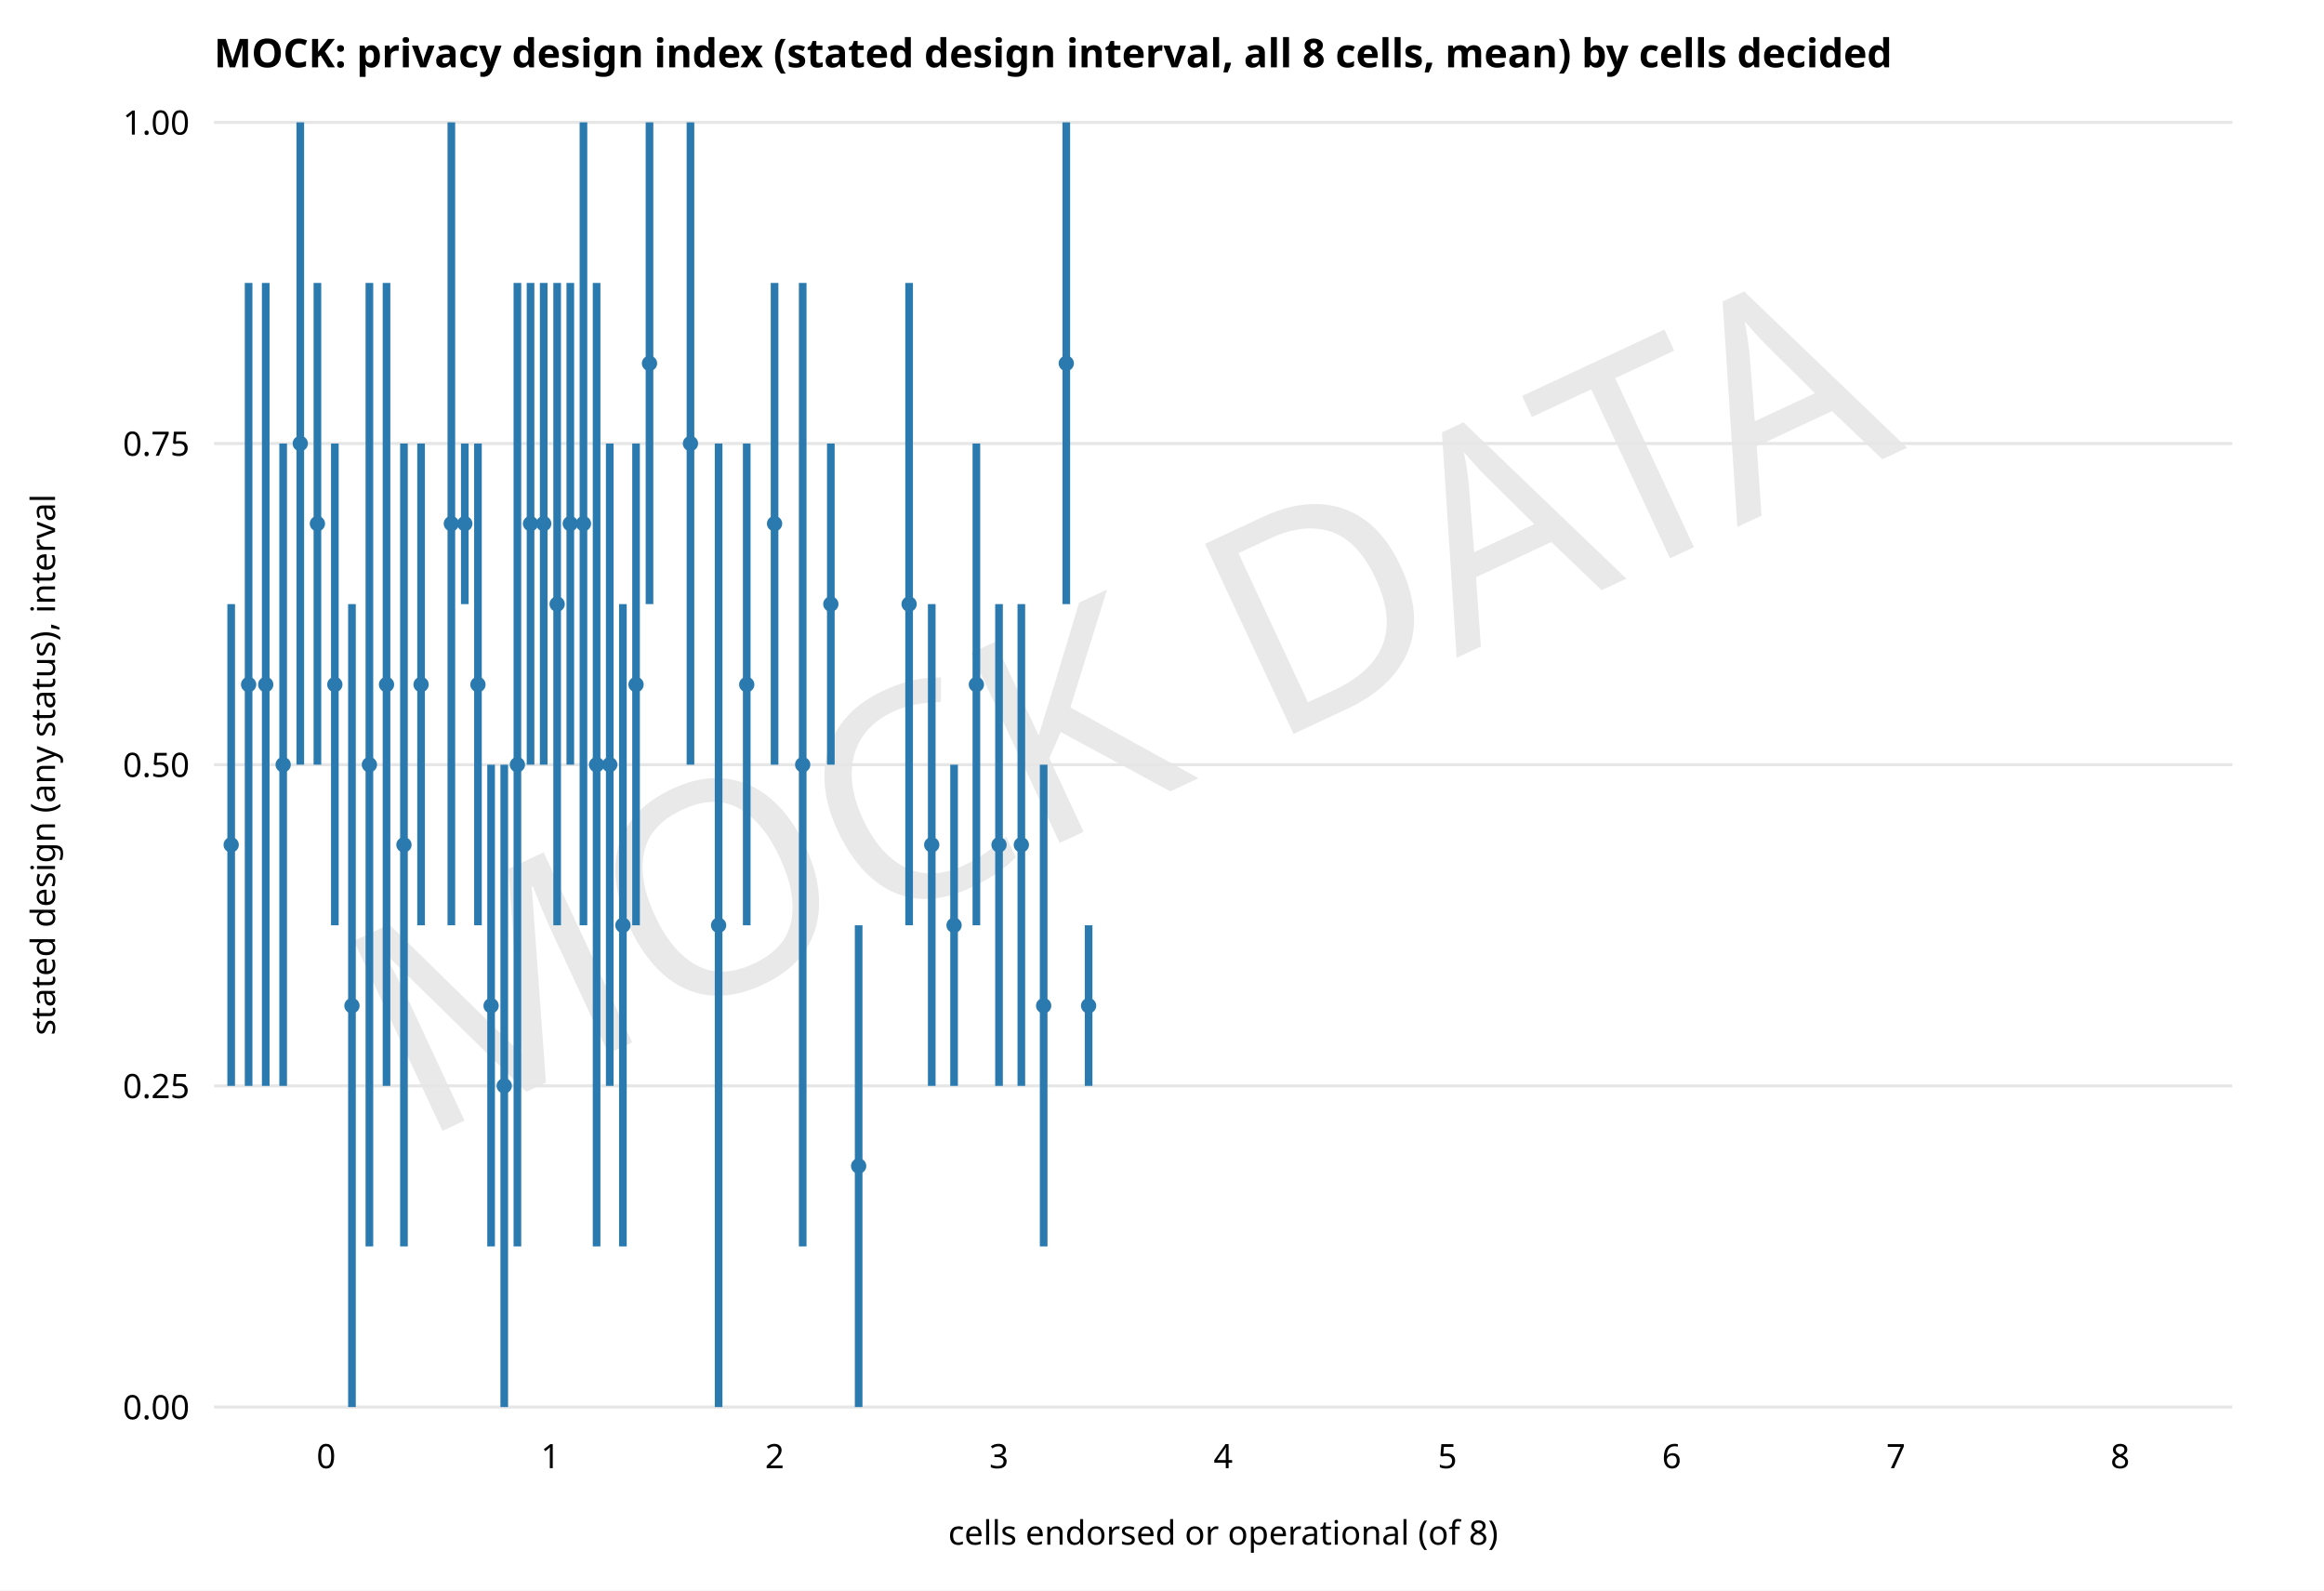
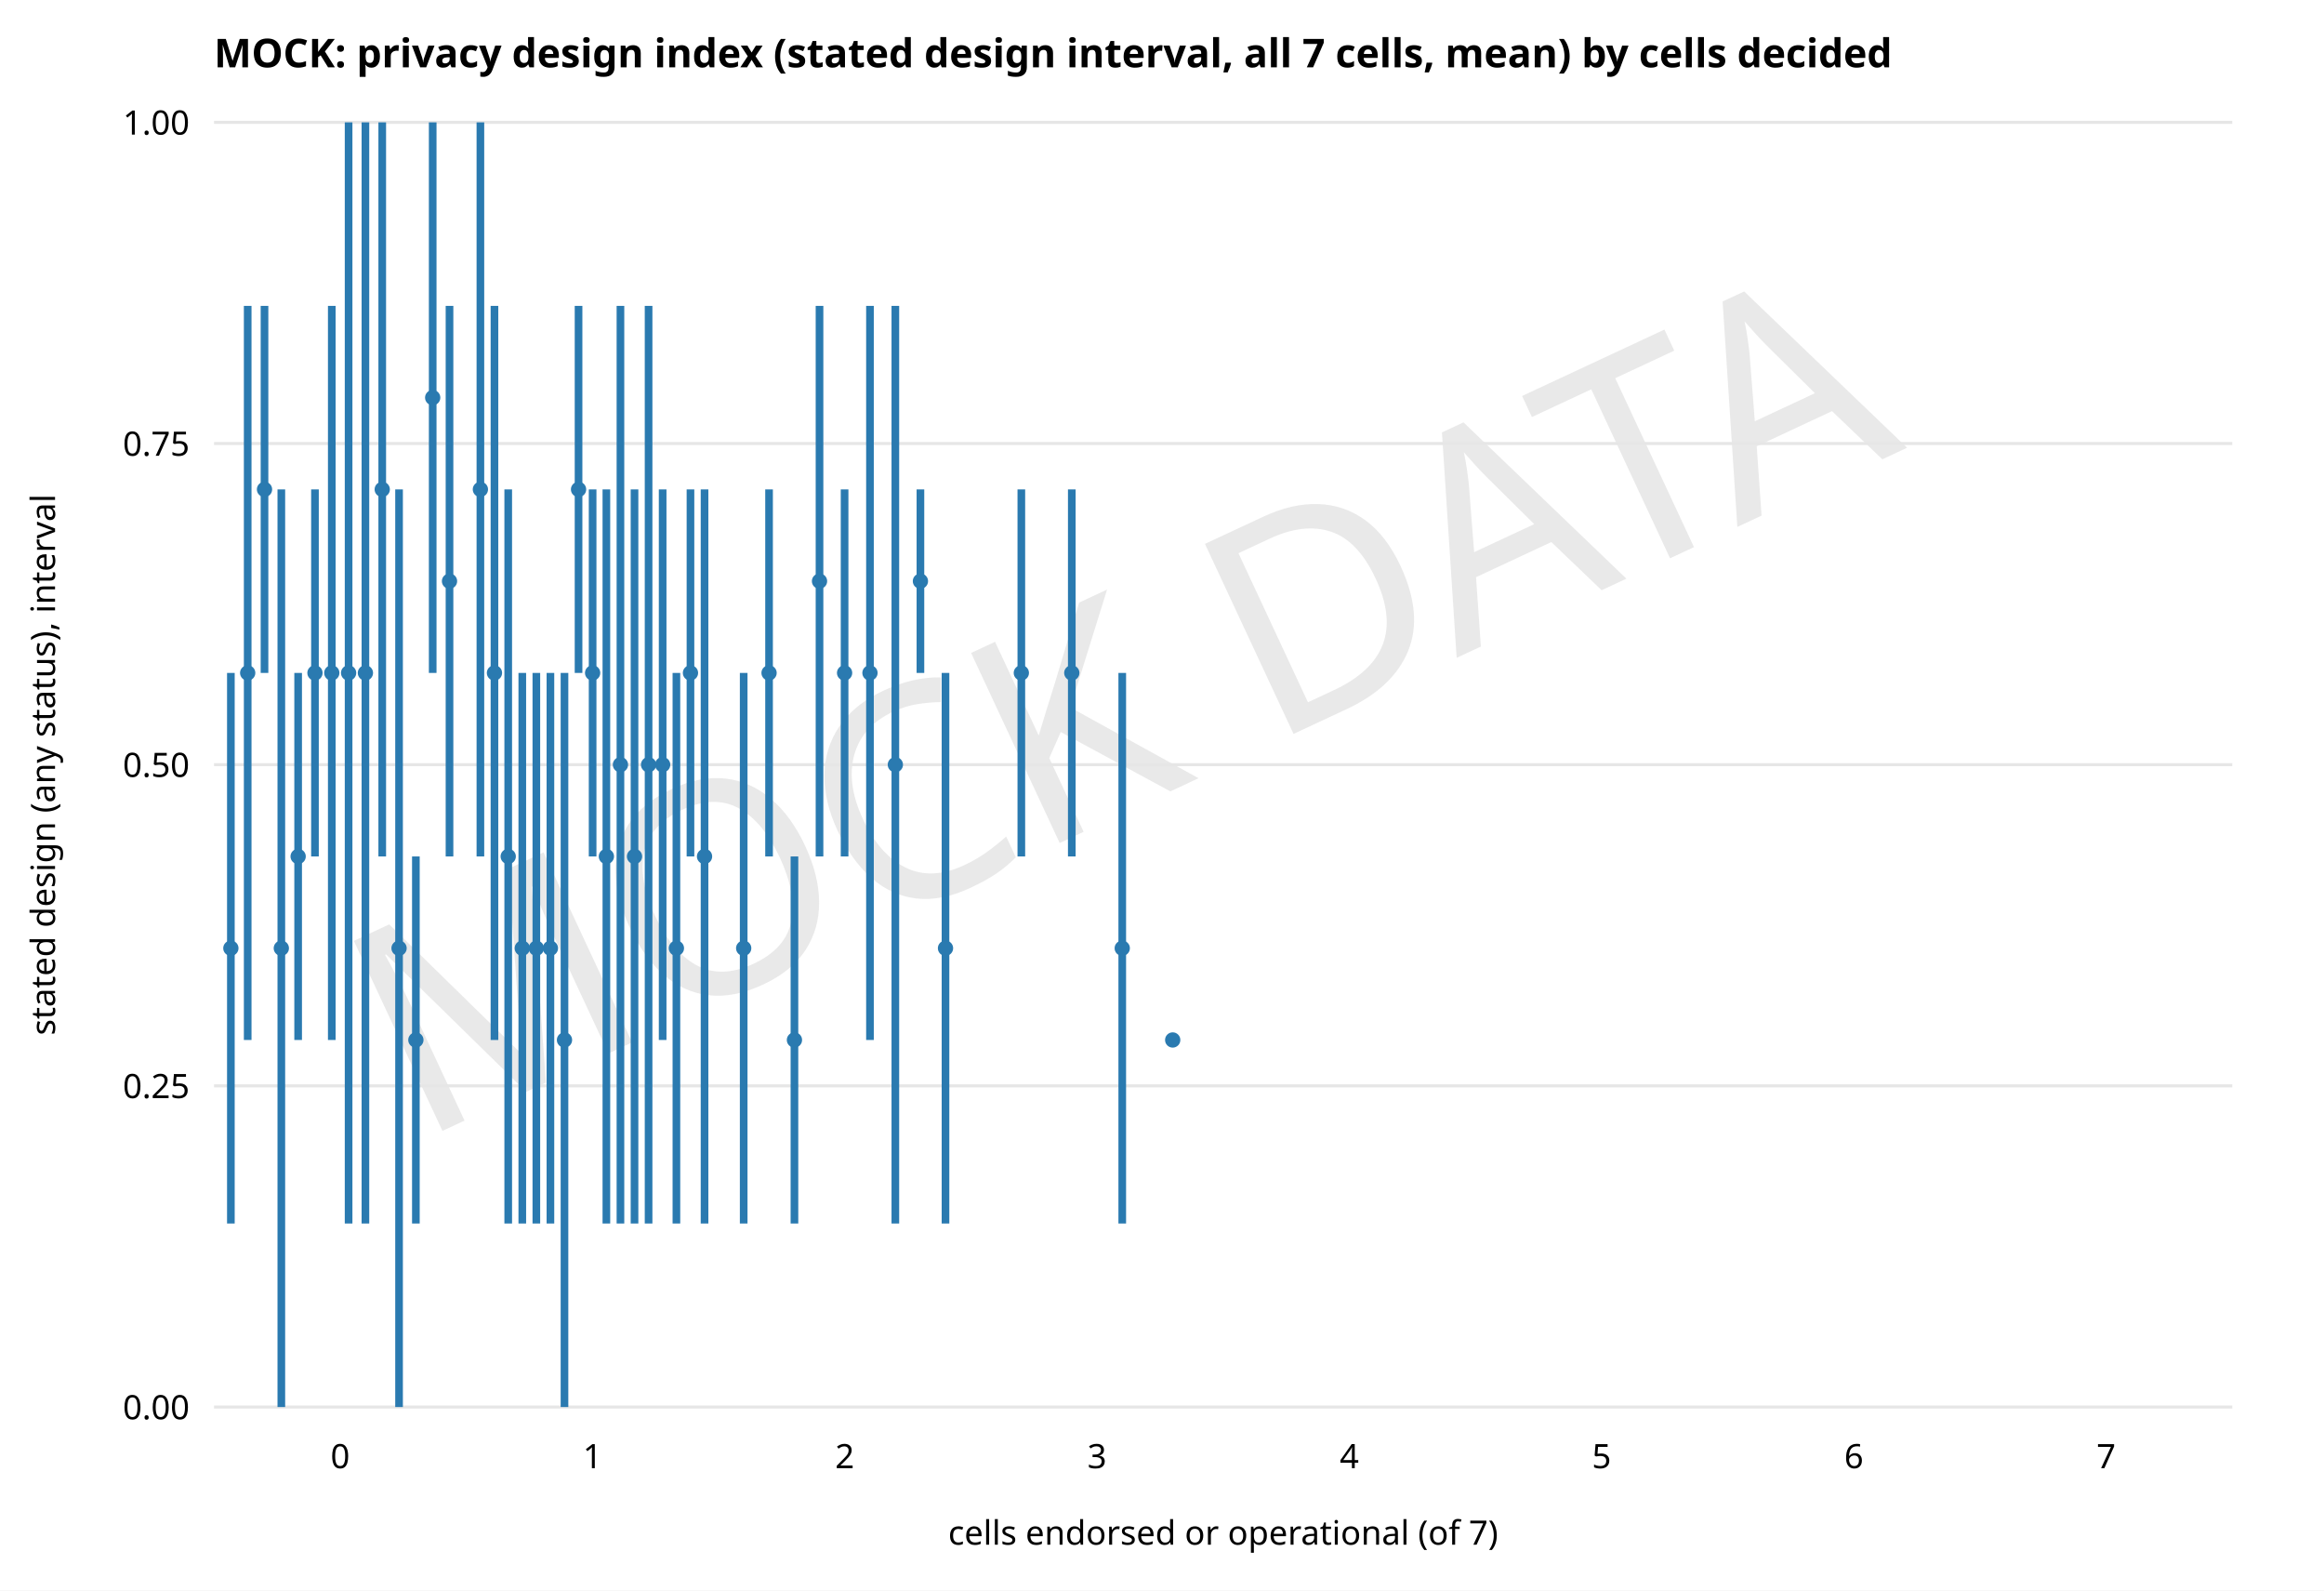
<svg xmlns="http://www.w3.org/2000/svg" width="760" height="520" viewBox="0 0 760 520" font-family="sans-serif" font-size="11">
  <rect width="760" height="520" fill="#ffffff" />
  <text x="380.0" y="260.0" font-size="96" fill="#d0d0d0" fill-opacity="0.45" text-anchor="middle" transform="rotate(-25 380.0 260.0)">MOCK DATA</text>
-   <text x="70" y="22" font-size="13" font-weight="bold">MOCK: privacy design index (stated design interval, all 8 cells, mean) by cells decided</text>
-   <text x="106.667" y="480" text-anchor="middle">0</text>
-   <text x="180.0" y="480" text-anchor="middle">1</text>
-   <text x="253.333" y="480" text-anchor="middle">2</text>
-   <text x="326.667" y="480" text-anchor="middle">3</text>
-   <text x="400.0" y="480" text-anchor="middle">4</text>
-   <text x="473.333" y="480" text-anchor="middle">5</text>
-   <text x="546.667" y="480" text-anchor="middle">6</text>
-   <text x="620.0" y="480" text-anchor="middle">7</text>
-   <text x="693.333" y="480" text-anchor="middle">8</text>
-   <text x="400.0" y="505" text-anchor="middle">cells endorsed or operational (of 8)</text>
+   <text x="70" y="22" font-size="13" font-weight="bold">MOCK: privacy design index (stated design interval, all 7 cells, mean) by cells decided</text>
+   <text x="111.25" y="480" text-anchor="middle">0</text>
+   <text x="193.75" y="480" text-anchor="middle">1</text>
+   <text x="276.25" y="480" text-anchor="middle">2</text>
+   <text x="358.75" y="480" text-anchor="middle">3</text>
+   <text x="441.25" y="480" text-anchor="middle">4</text>
+   <text x="523.75" y="480" text-anchor="middle">5</text>
+   <text x="606.25" y="480" text-anchor="middle">6</text>
+   <text x="688.75" y="480" text-anchor="middle">7</text>
+   <text x="400.0" y="505" text-anchor="middle">cells endorsed or operational (of 7)</text>
  <line x1="70" x2="730" y1="460" y2="460" stroke="#e6e6e6" />
  <text x="62" y="464" text-anchor="end">0.00</text>
  <line x1="70" x2="730" y1="355.0" y2="355.0" stroke="#e6e6e6" />
  <text x="62" y="359.0" text-anchor="end">0.25</text>
  <line x1="70" x2="730" y1="250.0" y2="250.0" stroke="#e6e6e6" />
  <text x="62" y="254.0" text-anchor="end">0.50</text>
  <line x1="70" x2="730" y1="145.0" y2="145.0" stroke="#e6e6e6" />
  <text x="62" y="149.0" text-anchor="end">0.75</text>
  <line x1="70" x2="730" y1="40.0" y2="40.0" stroke="#e6e6e6" />
  <text x="62" y="44.0" text-anchor="end">1.00</text>
  <text x="18" y="250.0" transform="rotate(-90 18 250.0)" text-anchor="middle">stated design (any status), interval</text>
-   <line x1="147.6" x2="147.6" y1="40.0" y2="302.5" stroke="#2a7ab0" stroke-width="2.5" />
-   <circle cx="147.6" cy="171.2" r="2.5" fill="#2a7ab0" />
-   <line x1="152.0" x2="152.0" y1="145.0" y2="197.5" stroke="#2a7ab0" stroke-width="2.5" />
-   <circle cx="152.0" cy="171.2" r="2.5" fill="#2a7ab0" />
-   <line x1="156.3" x2="156.3" y1="145.0" y2="302.5" stroke="#2a7ab0" stroke-width="2.5" />
-   <circle cx="156.3" cy="223.8" r="2.5" fill="#2a7ab0" />
-   <line x1="160.6" x2="160.6" y1="250.0" y2="407.5" stroke="#2a7ab0" stroke-width="2.5" />
-   <circle cx="160.6" cy="328.8" r="2.5" fill="#2a7ab0" />
-   <line x1="164.9" x2="164.9" y1="250.0" y2="460.0" stroke="#2a7ab0" stroke-width="2.5" />
-   <circle cx="164.9" cy="355.0" r="2.5" fill="#2a7ab0" />
-   <line x1="169.2" x2="169.2" y1="92.5" y2="407.5" stroke="#2a7ab0" stroke-width="2.5" />
-   <circle cx="169.2" cy="250.0" r="2.5" fill="#2a7ab0" />
-   <line x1="173.5" x2="173.5" y1="92.5" y2="250.0" stroke="#2a7ab0" stroke-width="2.5" />
-   <circle cx="173.5" cy="171.2" r="2.5" fill="#2a7ab0" />
-   <line x1="177.8" x2="177.8" y1="92.5" y2="250.0" stroke="#2a7ab0" stroke-width="2.5" />
-   <circle cx="177.8" cy="171.2" r="2.5" fill="#2a7ab0" />
-   <line x1="182.2" x2="182.2" y1="92.5" y2="302.5" stroke="#2a7ab0" stroke-width="2.5" />
-   <circle cx="182.2" cy="197.5" r="2.5" fill="#2a7ab0" />
-   <line x1="186.5" x2="186.5" y1="92.5" y2="250.0" stroke="#2a7ab0" stroke-width="2.5" />
-   <circle cx="186.5" cy="171.2" r="2.5" fill="#2a7ab0" />
-   <line x1="190.8" x2="190.8" y1="40.0" y2="302.5" stroke="#2a7ab0" stroke-width="2.5" />
-   <circle cx="190.8" cy="171.2" r="2.5" fill="#2a7ab0" />
-   <line x1="195.1" x2="195.1" y1="92.5" y2="407.5" stroke="#2a7ab0" stroke-width="2.5" />
-   <circle cx="195.1" cy="250.0" r="2.5" fill="#2a7ab0" />
-   <line x1="199.4" x2="199.4" y1="145.0" y2="355.0" stroke="#2a7ab0" stroke-width="2.5" />
-   <circle cx="199.4" cy="250.0" r="2.5" fill="#2a7ab0" />
-   <line x1="203.7" x2="203.7" y1="197.5" y2="407.5" stroke="#2a7ab0" stroke-width="2.5" />
-   <circle cx="203.7" cy="302.5" r="2.5" fill="#2a7ab0" />
-   <line x1="208.0" x2="208.0" y1="145.0" y2="302.5" stroke="#2a7ab0" stroke-width="2.5" />
-   <circle cx="208.0" cy="223.8" r="2.5" fill="#2a7ab0" />
-   <line x1="212.4" x2="212.4" y1="40.0" y2="197.5" stroke="#2a7ab0" stroke-width="2.5" />
-   <circle cx="212.4" cy="118.8" r="2.5" fill="#2a7ab0" />
-   <line x1="75.6" x2="75.6" y1="197.5" y2="355.0" stroke="#2a7ab0" stroke-width="2.5" />
-   <circle cx="75.6" cy="276.2" r="2.5" fill="#2a7ab0" />
-   <line x1="81.3" x2="81.3" y1="92.5" y2="355.0" stroke="#2a7ab0" stroke-width="2.5" />
-   <circle cx="81.3" cy="223.8" r="2.5" fill="#2a7ab0" />
-   <line x1="86.9" x2="86.9" y1="92.5" y2="355.0" stroke="#2a7ab0" stroke-width="2.5" />
-   <circle cx="86.9" cy="223.8" r="2.5" fill="#2a7ab0" />
-   <line x1="92.6" x2="92.6" y1="145.0" y2="355.0" stroke="#2a7ab0" stroke-width="2.5" />
-   <circle cx="92.6" cy="250.0" r="2.5" fill="#2a7ab0" />
-   <line x1="98.2" x2="98.2" y1="40.0" y2="250.0" stroke="#2a7ab0" stroke-width="2.5" />
-   <circle cx="98.2" cy="145.0" r="2.5" fill="#2a7ab0" />
-   <line x1="103.8" x2="103.8" y1="92.5" y2="250.0" stroke="#2a7ab0" stroke-width="2.5" />
-   <circle cx="103.8" cy="171.2" r="2.5" fill="#2a7ab0" />
-   <line x1="109.5" x2="109.5" y1="145.0" y2="302.5" stroke="#2a7ab0" stroke-width="2.5" />
-   <circle cx="109.5" cy="223.8" r="2.5" fill="#2a7ab0" />
-   <line x1="115.1" x2="115.1" y1="197.5" y2="460.0" stroke="#2a7ab0" stroke-width="2.5" />
-   <circle cx="115.1" cy="328.8" r="2.5" fill="#2a7ab0" />
-   <line x1="120.8" x2="120.8" y1="92.5" y2="407.5" stroke="#2a7ab0" stroke-width="2.5" />
-   <circle cx="120.8" cy="250.0" r="2.5" fill="#2a7ab0" />
-   <line x1="126.4" x2="126.4" y1="92.5" y2="355.0" stroke="#2a7ab0" stroke-width="2.5" />
-   <circle cx="126.4" cy="223.8" r="2.5" fill="#2a7ab0" />
-   <line x1="132.1" x2="132.1" y1="145.0" y2="407.5" stroke="#2a7ab0" stroke-width="2.5" />
-   <circle cx="132.1" cy="276.2" r="2.5" fill="#2a7ab0" />
-   <line x1="137.7" x2="137.7" y1="145.0" y2="302.5" stroke="#2a7ab0" stroke-width="2.5" />
-   <circle cx="137.7" cy="223.8" r="2.5" fill="#2a7ab0" />
-   <line x1="225.8" x2="225.8" y1="40.0" y2="250.0" stroke="#2a7ab0" stroke-width="2.5" />
-   <circle cx="225.8" cy="145.0" r="2.5" fill="#2a7ab0" />
-   <line x1="235.0" x2="235.0" y1="145.0" y2="460.0" stroke="#2a7ab0" stroke-width="2.5" />
-   <circle cx="235.0" cy="302.5" r="2.5" fill="#2a7ab0" />
-   <line x1="244.2" x2="244.2" y1="145.0" y2="302.5" stroke="#2a7ab0" stroke-width="2.5" />
-   <circle cx="244.2" cy="223.8" r="2.5" fill="#2a7ab0" />
-   <line x1="253.3" x2="253.3" y1="92.5" y2="250.0" stroke="#2a7ab0" stroke-width="2.5" />
-   <circle cx="253.3" cy="171.2" r="2.5" fill="#2a7ab0" />
-   <line x1="262.5" x2="262.5" y1="92.5" y2="407.5" stroke="#2a7ab0" stroke-width="2.5" />
-   <circle cx="262.5" cy="250.0" r="2.5" fill="#2a7ab0" />
-   <line x1="271.7" x2="271.7" y1="145.0" y2="250.0" stroke="#2a7ab0" stroke-width="2.5" />
-   <circle cx="271.7" cy="197.5" r="2.5" fill="#2a7ab0" />
-   <line x1="280.8" x2="280.8" y1="302.5" y2="460.0" stroke="#2a7ab0" stroke-width="2.5" />
-   <circle cx="280.8" cy="381.2" r="2.5" fill="#2a7ab0" />
-   <line x1="297.3" x2="297.3" y1="92.5" y2="302.5" stroke="#2a7ab0" stroke-width="2.5" />
-   <circle cx="297.3" cy="197.5" r="2.5" fill="#2a7ab0" />
-   <line x1="304.7" x2="304.7" y1="197.5" y2="355.0" stroke="#2a7ab0" stroke-width="2.5" />
-   <circle cx="304.7" cy="276.2" r="2.5" fill="#2a7ab0" />
-   <line x1="312.0" x2="312.0" y1="250.0" y2="355.0" stroke="#2a7ab0" stroke-width="2.5" />
-   <circle cx="312.0" cy="302.5" r="2.5" fill="#2a7ab0" />
-   <line x1="319.3" x2="319.3" y1="145.0" y2="302.5" stroke="#2a7ab0" stroke-width="2.5" />
-   <circle cx="319.3" cy="223.8" r="2.5" fill="#2a7ab0" />
-   <line x1="326.7" x2="326.7" y1="197.5" y2="355.0" stroke="#2a7ab0" stroke-width="2.5" />
-   <circle cx="326.7" cy="276.2" r="2.5" fill="#2a7ab0" />
-   <line x1="334.0" x2="334.0" y1="197.5" y2="355.0" stroke="#2a7ab0" stroke-width="2.5" />
-   <circle cx="334.0" cy="276.2" r="2.5" fill="#2a7ab0" />
-   <line x1="341.3" x2="341.3" y1="250.0" y2="407.5" stroke="#2a7ab0" stroke-width="2.5" />
-   <circle cx="341.3" cy="328.8" r="2.5" fill="#2a7ab0" />
-   <line x1="348.7" x2="348.7" y1="40.0" y2="197.5" stroke="#2a7ab0" stroke-width="2.5" />
-   <circle cx="348.7" cy="118.8" r="2.5" fill="#2a7ab0" />
-   <line x1="356.0" x2="356.0" y1="302.5" y2="355.0" stroke="#2a7ab0" stroke-width="2.5" />
-   <circle cx="356.0" cy="328.8" r="2.5" fill="#2a7ab0" />
+   <line x1="157.1" x2="157.1" y1="40.0" y2="280.0" stroke="#2a7ab0" stroke-width="2.5" />
+   <circle cx="157.1" cy="160.0" r="2.5" fill="#2a7ab0" />
+   <line x1="161.7" x2="161.7" y1="100.0" y2="340.0" stroke="#2a7ab0" stroke-width="2.5" />
+   <circle cx="161.7" cy="220.0" r="2.5" fill="#2a7ab0" />
+   <line x1="166.2" x2="166.2" y1="160.0" y2="400.0" stroke="#2a7ab0" stroke-width="2.5" />
+   <circle cx="166.2" cy="280.0" r="2.5" fill="#2a7ab0" />
+   <line x1="170.8" x2="170.8" y1="220.0" y2="400.0" stroke="#2a7ab0" stroke-width="2.5" />
+   <circle cx="170.8" cy="310.0" r="2.5" fill="#2a7ab0" />
+   <line x1="175.4" x2="175.4" y1="220.0" y2="400.0" stroke="#2a7ab0" stroke-width="2.5" />
+   <circle cx="175.4" cy="310.0" r="2.5" fill="#2a7ab0" />
+   <line x1="180.0" x2="180.0" y1="220.0" y2="400.0" stroke="#2a7ab0" stroke-width="2.5" />
+   <circle cx="180.0" cy="310.0" r="2.5" fill="#2a7ab0" />
+   <line x1="184.6" x2="184.6" y1="220.0" y2="460.0" stroke="#2a7ab0" stroke-width="2.5" />
+   <circle cx="184.6" cy="340.0" r="2.5" fill="#2a7ab0" />
+   <line x1="189.2" x2="189.2" y1="100.0" y2="220.0" stroke="#2a7ab0" stroke-width="2.5" />
+   <circle cx="189.2" cy="160.0" r="2.5" fill="#2a7ab0" />
+   <line x1="193.8" x2="193.8" y1="160.0" y2="280.0" stroke="#2a7ab0" stroke-width="2.5" />
+   <circle cx="193.8" cy="220.0" r="2.5" fill="#2a7ab0" />
+   <line x1="198.3" x2="198.3" y1="160.0" y2="400.0" stroke="#2a7ab0" stroke-width="2.5" />
+   <circle cx="198.3" cy="280.0" r="2.5" fill="#2a7ab0" />
+   <line x1="202.9" x2="202.9" y1="100.0" y2="400.0" stroke="#2a7ab0" stroke-width="2.5" />
+   <circle cx="202.9" cy="250.0" r="2.5" fill="#2a7ab0" />
+   <line x1="207.5" x2="207.5" y1="160.0" y2="400.0" stroke="#2a7ab0" stroke-width="2.5" />
+   <circle cx="207.5" cy="280.0" r="2.5" fill="#2a7ab0" />
+   <line x1="212.1" x2="212.1" y1="100.0" y2="400.0" stroke="#2a7ab0" stroke-width="2.5" />
+   <circle cx="212.1" cy="250.0" r="2.5" fill="#2a7ab0" />
+   <line x1="216.7" x2="216.7" y1="160.0" y2="340.0" stroke="#2a7ab0" stroke-width="2.5" />
+   <circle cx="216.7" cy="250.0" r="2.5" fill="#2a7ab0" />
+   <line x1="221.2" x2="221.2" y1="220.0" y2="400.0" stroke="#2a7ab0" stroke-width="2.5" />
+   <circle cx="221.2" cy="310.0" r="2.5" fill="#2a7ab0" />
+   <line x1="225.8" x2="225.8" y1="160.0" y2="280.0" stroke="#2a7ab0" stroke-width="2.5" />
+   <circle cx="225.8" cy="220.0" r="2.5" fill="#2a7ab0" />
+   <line x1="230.4" x2="230.4" y1="160.0" y2="400.0" stroke="#2a7ab0" stroke-width="2.5" />
+   <circle cx="230.4" cy="280.0" r="2.5" fill="#2a7ab0" />
+   <line x1="75.5" x2="75.5" y1="220.0" y2="400.0" stroke="#2a7ab0" stroke-width="2.5" />
+   <circle cx="75.5" cy="310.0" r="2.5" fill="#2a7ab0" />
+   <line x1="81.0" x2="81.0" y1="100.0" y2="340.0" stroke="#2a7ab0" stroke-width="2.5" />
+   <circle cx="81.0" cy="220.0" r="2.5" fill="#2a7ab0" />
+   <line x1="86.5" x2="86.5" y1="100.0" y2="220.0" stroke="#2a7ab0" stroke-width="2.5" />
+   <circle cx="86.5" cy="160.0" r="2.5" fill="#2a7ab0" />
+   <line x1="92.0" x2="92.0" y1="160.0" y2="460.0" stroke="#2a7ab0" stroke-width="2.5" />
+   <circle cx="92.0" cy="310.0" r="2.5" fill="#2a7ab0" />
+   <line x1="97.5" x2="97.5" y1="220.0" y2="340.0" stroke="#2a7ab0" stroke-width="2.5" />
+   <circle cx="97.5" cy="280.0" r="2.5" fill="#2a7ab0" />
+   <line x1="103.0" x2="103.0" y1="160.0" y2="280.0" stroke="#2a7ab0" stroke-width="2.5" />
+   <circle cx="103.0" cy="220.0" r="2.5" fill="#2a7ab0" />
+   <line x1="108.5" x2="108.5" y1="100.0" y2="340.0" stroke="#2a7ab0" stroke-width="2.5" />
+   <circle cx="108.5" cy="220.0" r="2.5" fill="#2a7ab0" />
+   <line x1="114.0" x2="114.0" y1="40.0" y2="400.0" stroke="#2a7ab0" stroke-width="2.5" />
+   <circle cx="114.0" cy="220.0" r="2.5" fill="#2a7ab0" />
+   <line x1="119.5" x2="119.5" y1="40.0" y2="400.0" stroke="#2a7ab0" stroke-width="2.5" />
+   <circle cx="119.5" cy="220.0" r="2.5" fill="#2a7ab0" />
+   <line x1="125.0" x2="125.0" y1="40.0" y2="280.0" stroke="#2a7ab0" stroke-width="2.5" />
+   <circle cx="125.0" cy="160.0" r="2.5" fill="#2a7ab0" />
+   <line x1="130.5" x2="130.5" y1="160.0" y2="460.0" stroke="#2a7ab0" stroke-width="2.5" />
+   <circle cx="130.5" cy="310.0" r="2.5" fill="#2a7ab0" />
+   <line x1="136.0" x2="136.0" y1="280.0" y2="400.0" stroke="#2a7ab0" stroke-width="2.5" />
+   <circle cx="136.0" cy="340.0" r="2.5" fill="#2a7ab0" />
+   <line x1="141.5" x2="141.5" y1="40.0" y2="220.0" stroke="#2a7ab0" stroke-width="2.5" />
+   <circle cx="141.5" cy="130.0" r="2.5" fill="#2a7ab0" />
+   <line x1="147.0" x2="147.0" y1="100.0" y2="280.0" stroke="#2a7ab0" stroke-width="2.5" />
+   <circle cx="147.0" cy="190.0" r="2.5" fill="#2a7ab0" />
+   <line x1="243.2" x2="243.2" y1="220.0" y2="400.0" stroke="#2a7ab0" stroke-width="2.5" />
+   <circle cx="243.2" cy="310.0" r="2.5" fill="#2a7ab0" />
+   <line x1="251.5" x2="251.5" y1="160.0" y2="280.0" stroke="#2a7ab0" stroke-width="2.5" />
+   <circle cx="251.5" cy="220.0" r="2.5" fill="#2a7ab0" />
+   <line x1="259.8" x2="259.8" y1="280.0" y2="400.0" stroke="#2a7ab0" stroke-width="2.5" />
+   <circle cx="259.8" cy="340.0" r="2.5" fill="#2a7ab0" />
+   <line x1="268.0" x2="268.0" y1="100.0" y2="280.0" stroke="#2a7ab0" stroke-width="2.5" />
+   <circle cx="268.0" cy="190.0" r="2.5" fill="#2a7ab0" />
+   <line x1="276.2" x2="276.2" y1="160.0" y2="280.0" stroke="#2a7ab0" stroke-width="2.5" />
+   <circle cx="276.2" cy="220.0" r="2.5" fill="#2a7ab0" />
+   <line x1="284.5" x2="284.5" y1="100.0" y2="340.0" stroke="#2a7ab0" stroke-width="2.5" />
+   <circle cx="284.5" cy="220.0" r="2.5" fill="#2a7ab0" />
+   <line x1="292.8" x2="292.8" y1="100.0" y2="400.0" stroke="#2a7ab0" stroke-width="2.5" />
+   <circle cx="292.8" cy="250.0" r="2.5" fill="#2a7ab0" />
+   <line x1="301.0" x2="301.0" y1="160.0" y2="220.0" stroke="#2a7ab0" stroke-width="2.5" />
+   <circle cx="301.0" cy="190.0" r="2.5" fill="#2a7ab0" />
+   <line x1="309.2" x2="309.2" y1="220.0" y2="400.0" stroke="#2a7ab0" stroke-width="2.5" />
+   <circle cx="309.2" cy="310.0" r="2.5" fill="#2a7ab0" />
+   <line x1="334.0" x2="334.0" y1="160.0" y2="280.0" stroke="#2a7ab0" stroke-width="2.5" />
+   <circle cx="334.0" cy="220.0" r="2.5" fill="#2a7ab0" />
+   <line x1="350.5" x2="350.5" y1="160.0" y2="280.0" stroke="#2a7ab0" stroke-width="2.5" />
+   <circle cx="350.5" cy="220.0" r="2.5" fill="#2a7ab0" />
+   <line x1="367.0" x2="367.0" y1="220.0" y2="400.0" stroke="#2a7ab0" stroke-width="2.5" />
+   <circle cx="367.0" cy="310.0" r="2.5" fill="#2a7ab0" />
+   <line x1="383.5" x2="383.5" y1="340.0" y2="340.0" stroke="#2a7ab0" stroke-width="2.5" />
+   <circle cx="383.5" cy="340.0" r="2.5" fill="#2a7ab0" />
</svg>
